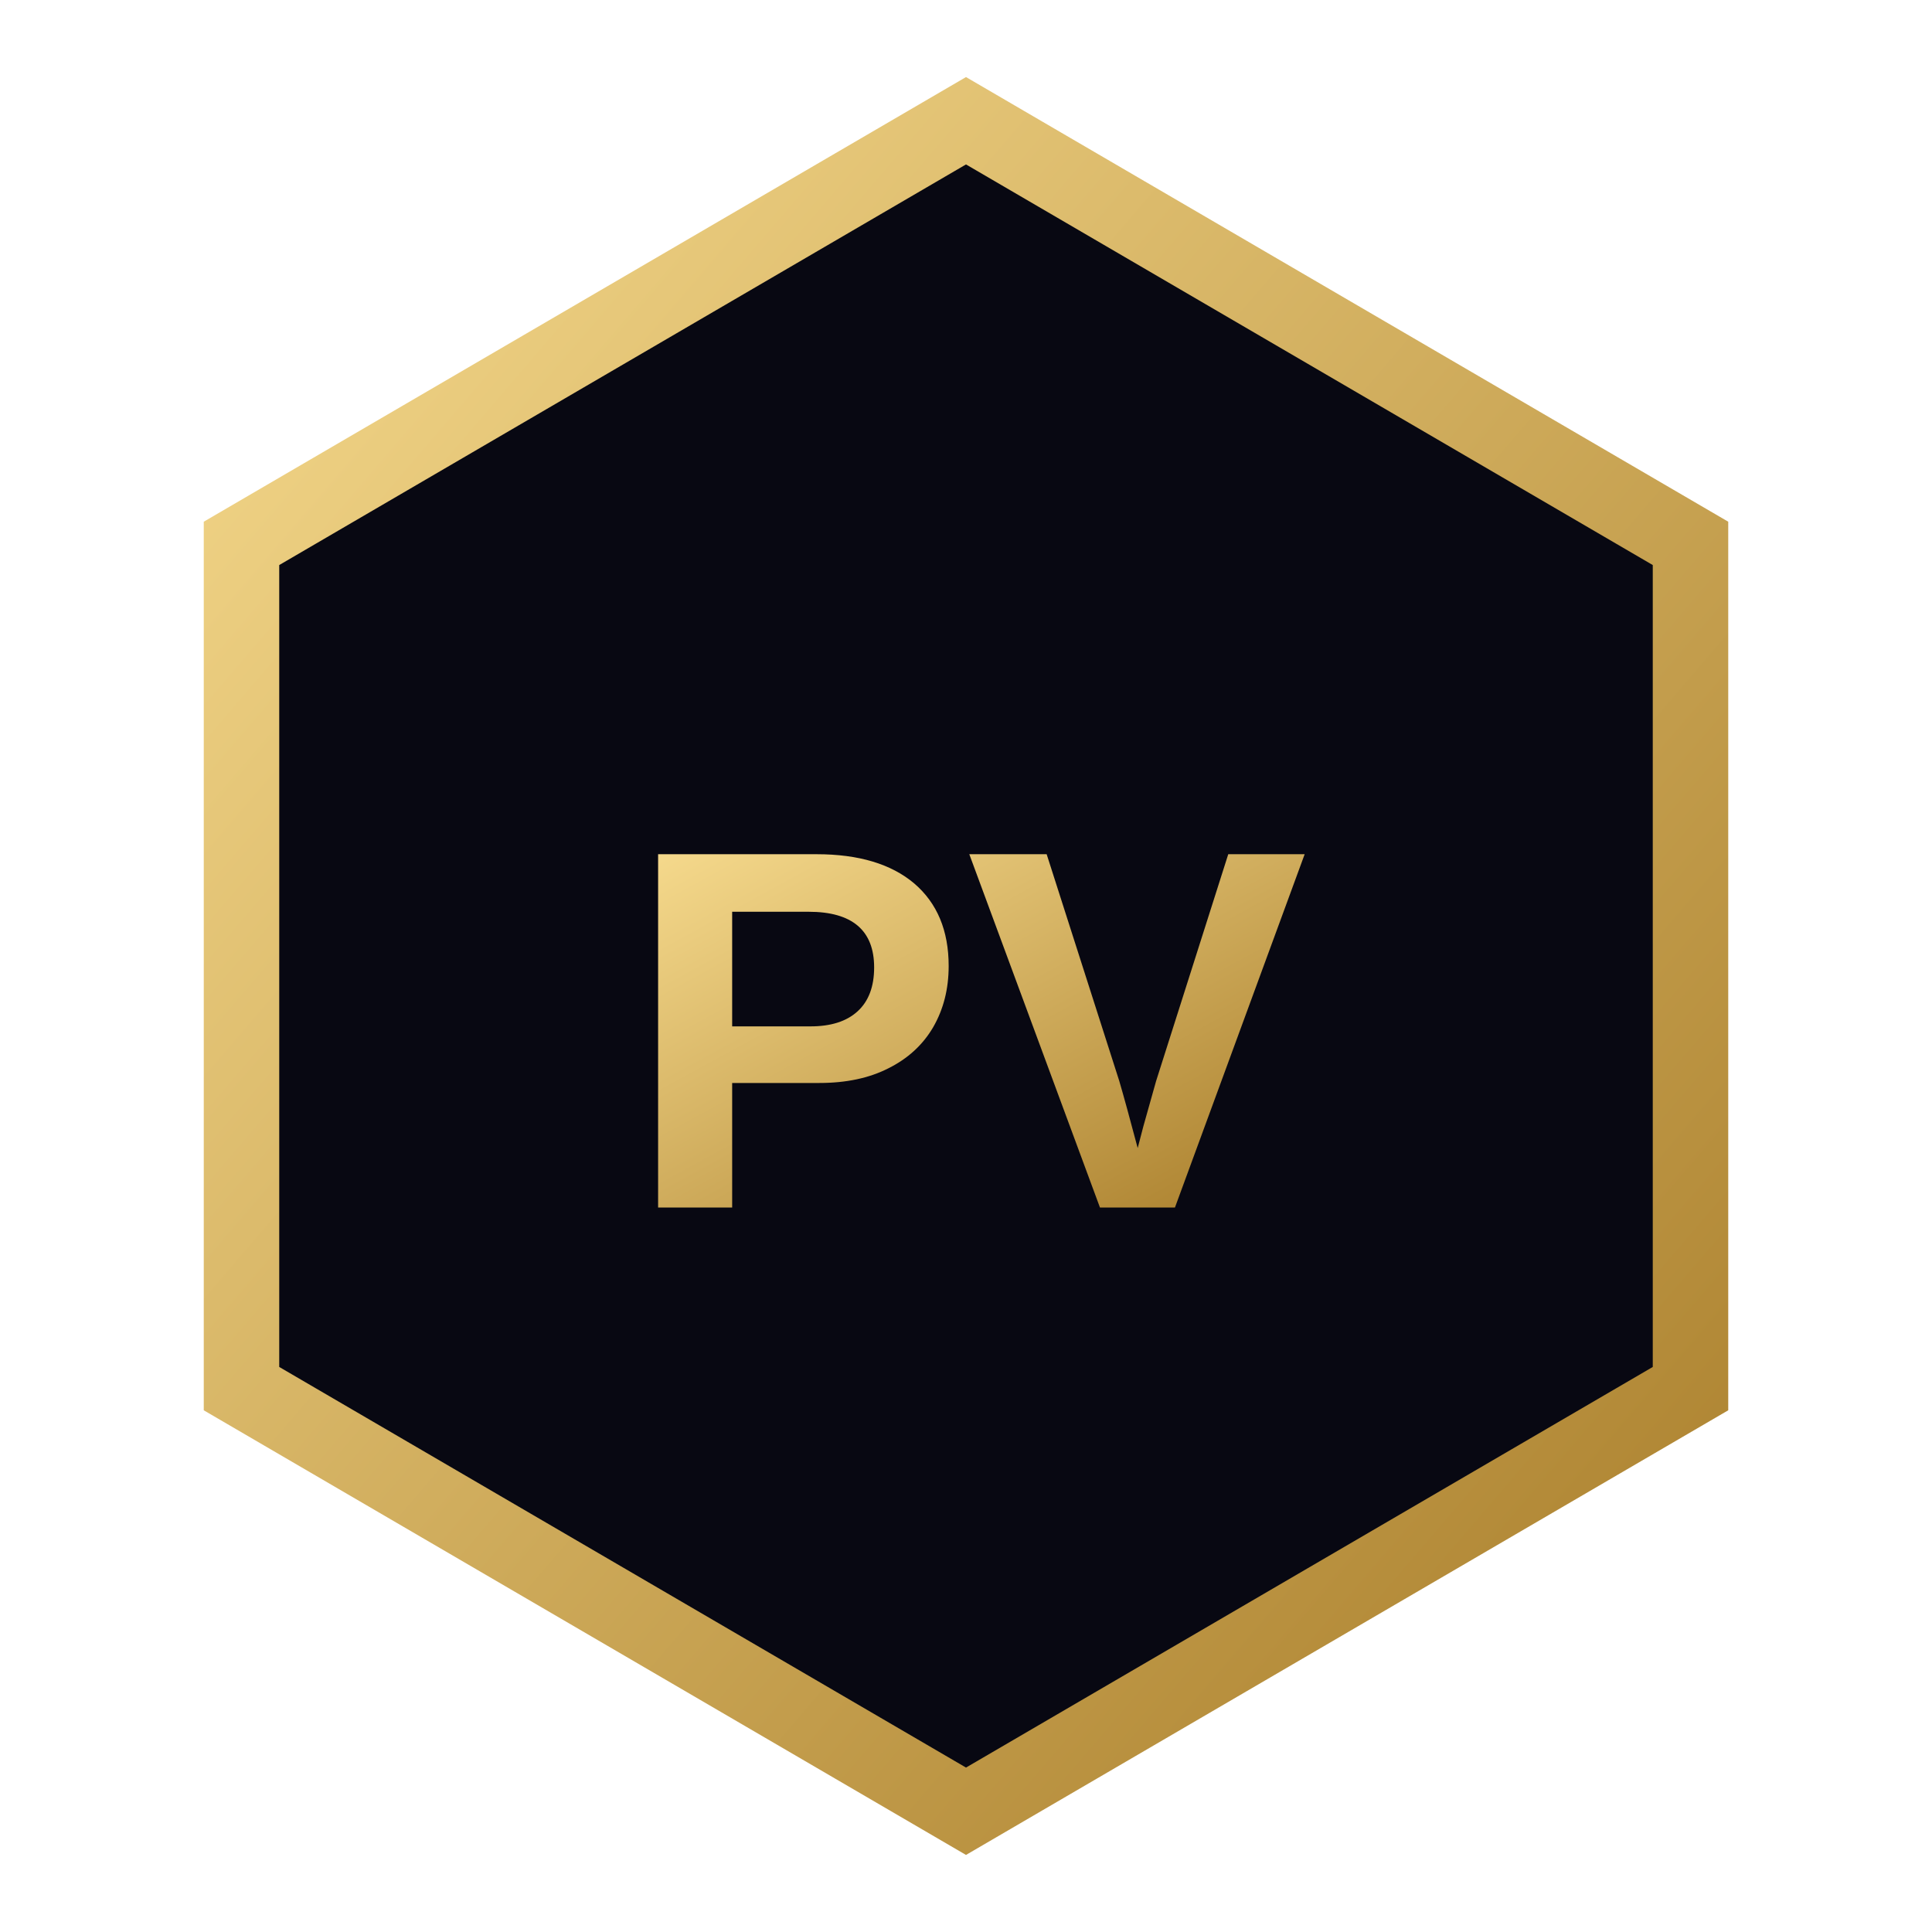
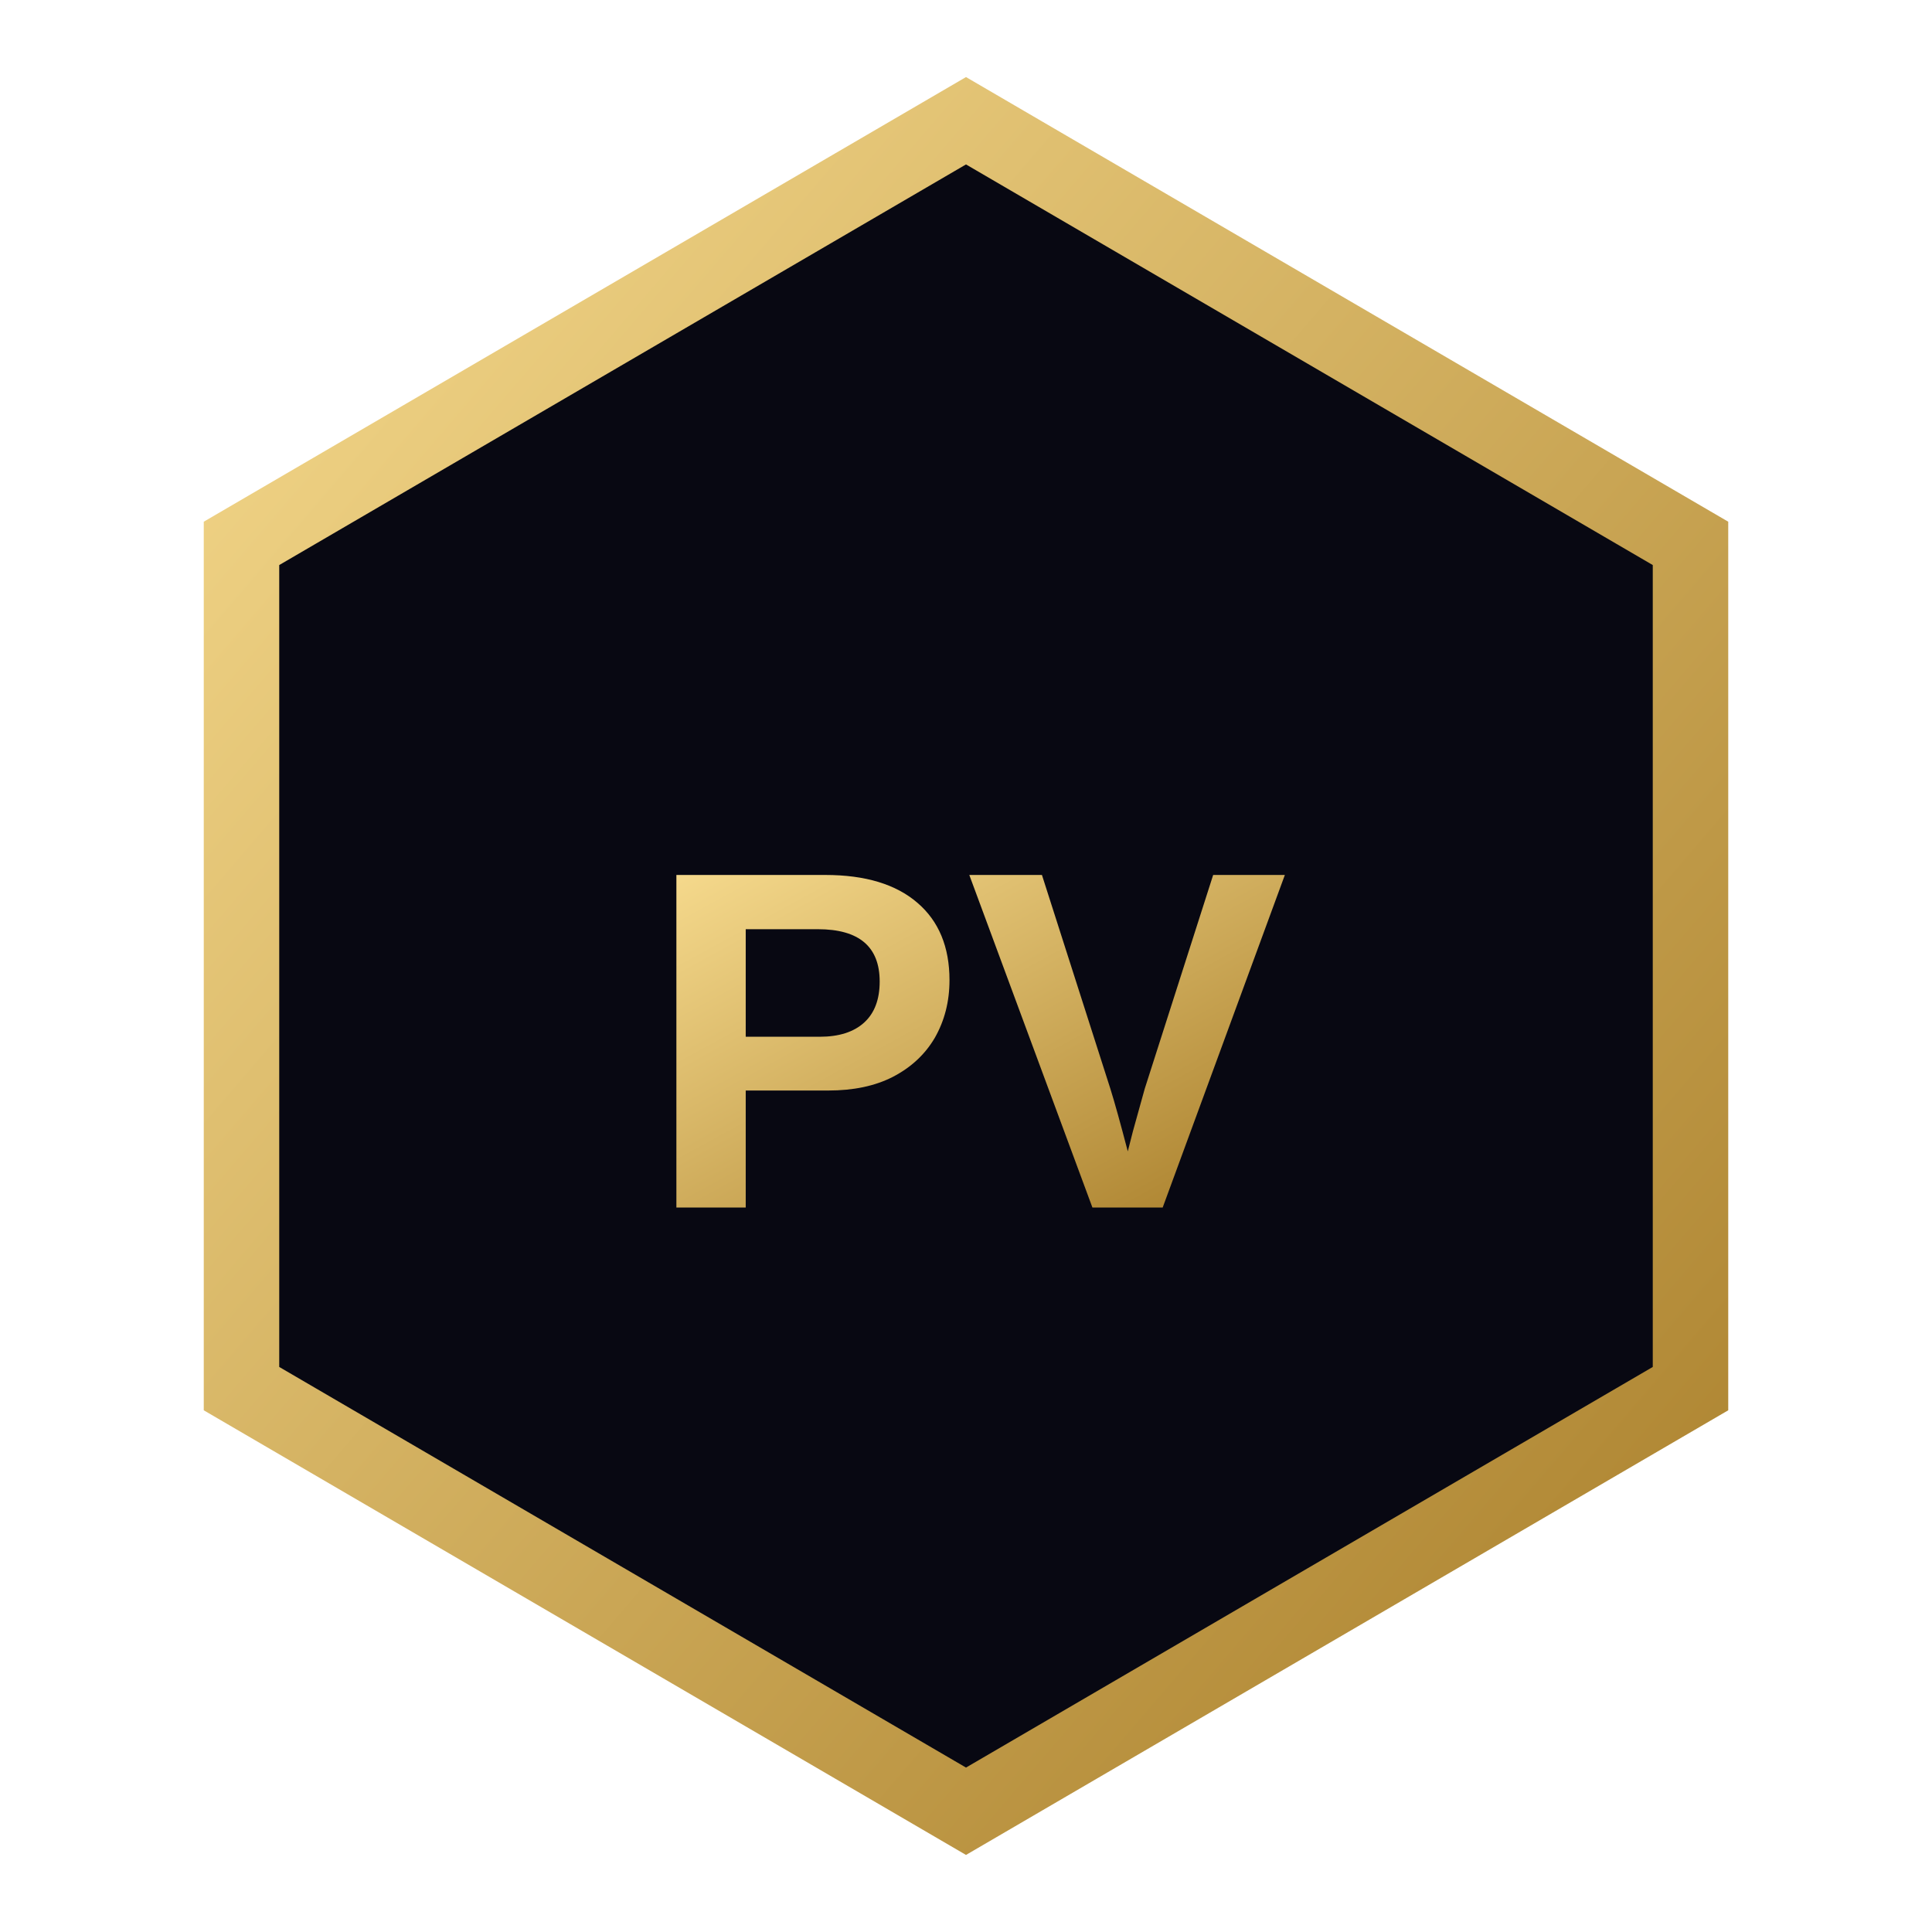
<svg xmlns="http://www.w3.org/2000/svg" viewBox="0 0 64 64">
  <defs>
    <linearGradient id="g" x1="0" y1="0" x2="1" y2="1">
-       <stop offset="0" stop-color="#F5D98C" />
-       <stop offset="1" stop-color="#A97E2B" />
+       <stop offset="0" stop-color="rgb(245,217,140)" />
+       <stop offset="1" stop-color="rgb(169,127,43)" />
    </linearGradient>
  </defs>
  <polygon points="32,4 56,18 56,46 32,60 8,46 8,18" fill="#080812" stroke="url(#g)" stroke-width="2.5" />
-   <text x="32" y="40" text-anchor="middle" font-family="Arial" font-weight="800" font-size="17" fill="url(#g)">PV</text>
+   <text x="32" y="40" text-anchor="middle" font-family="Arial" font-weight="800" font-size="16" fill="url(#g)">PV</text>
</svg>
